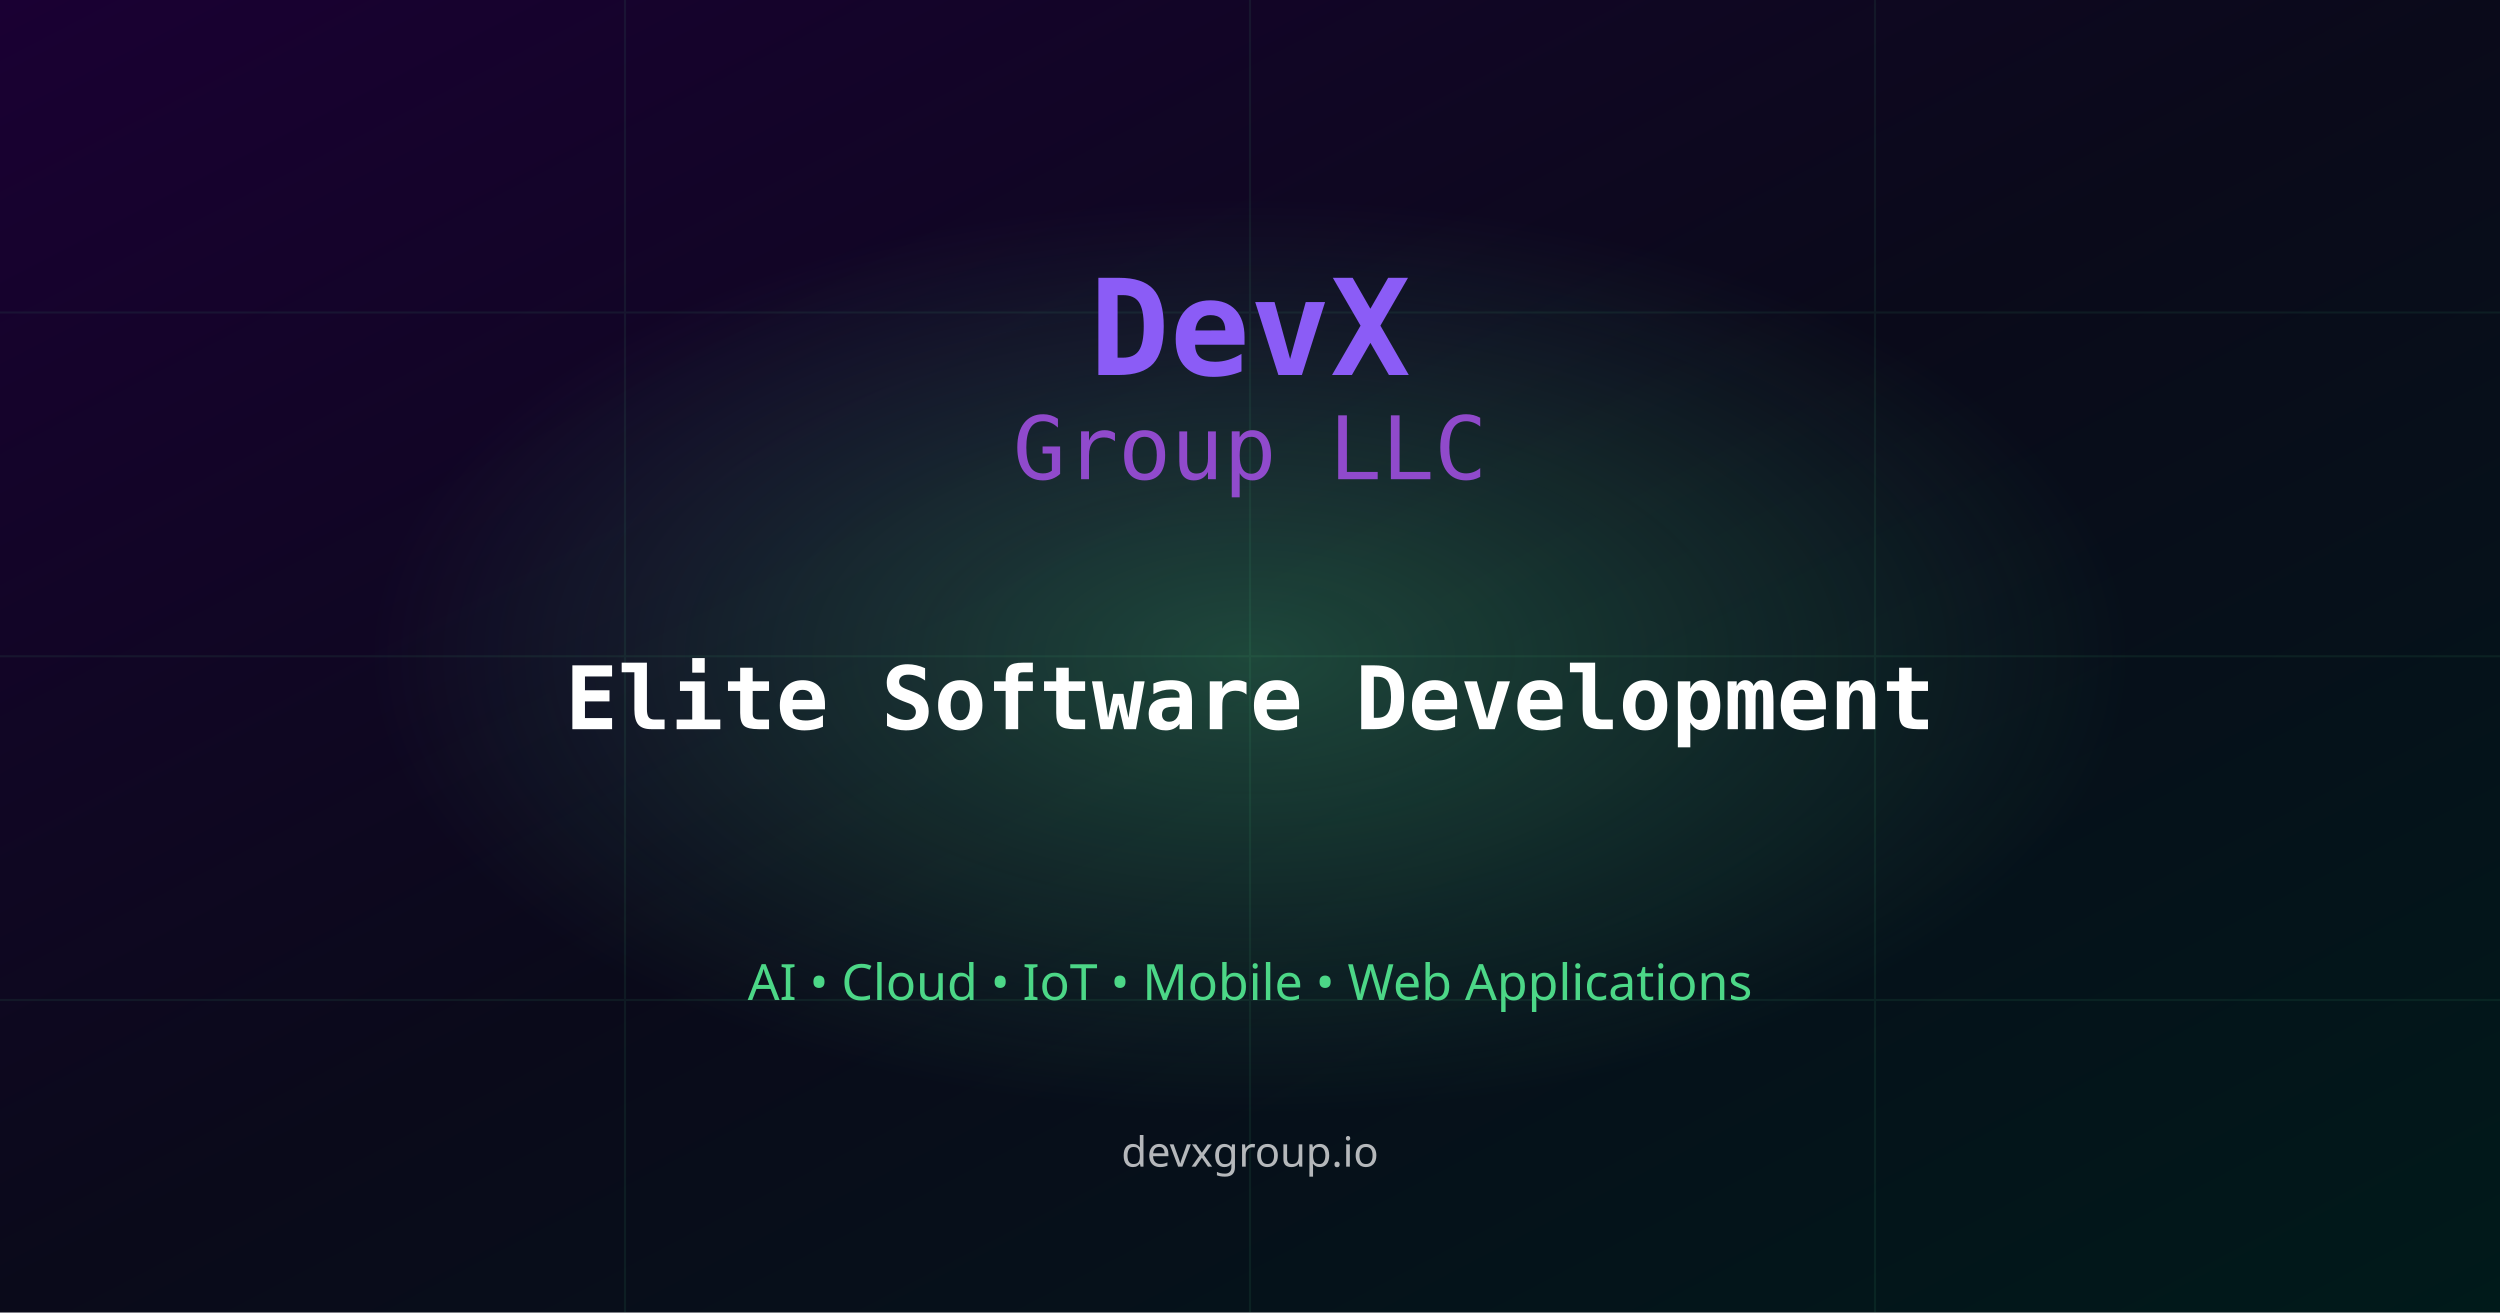
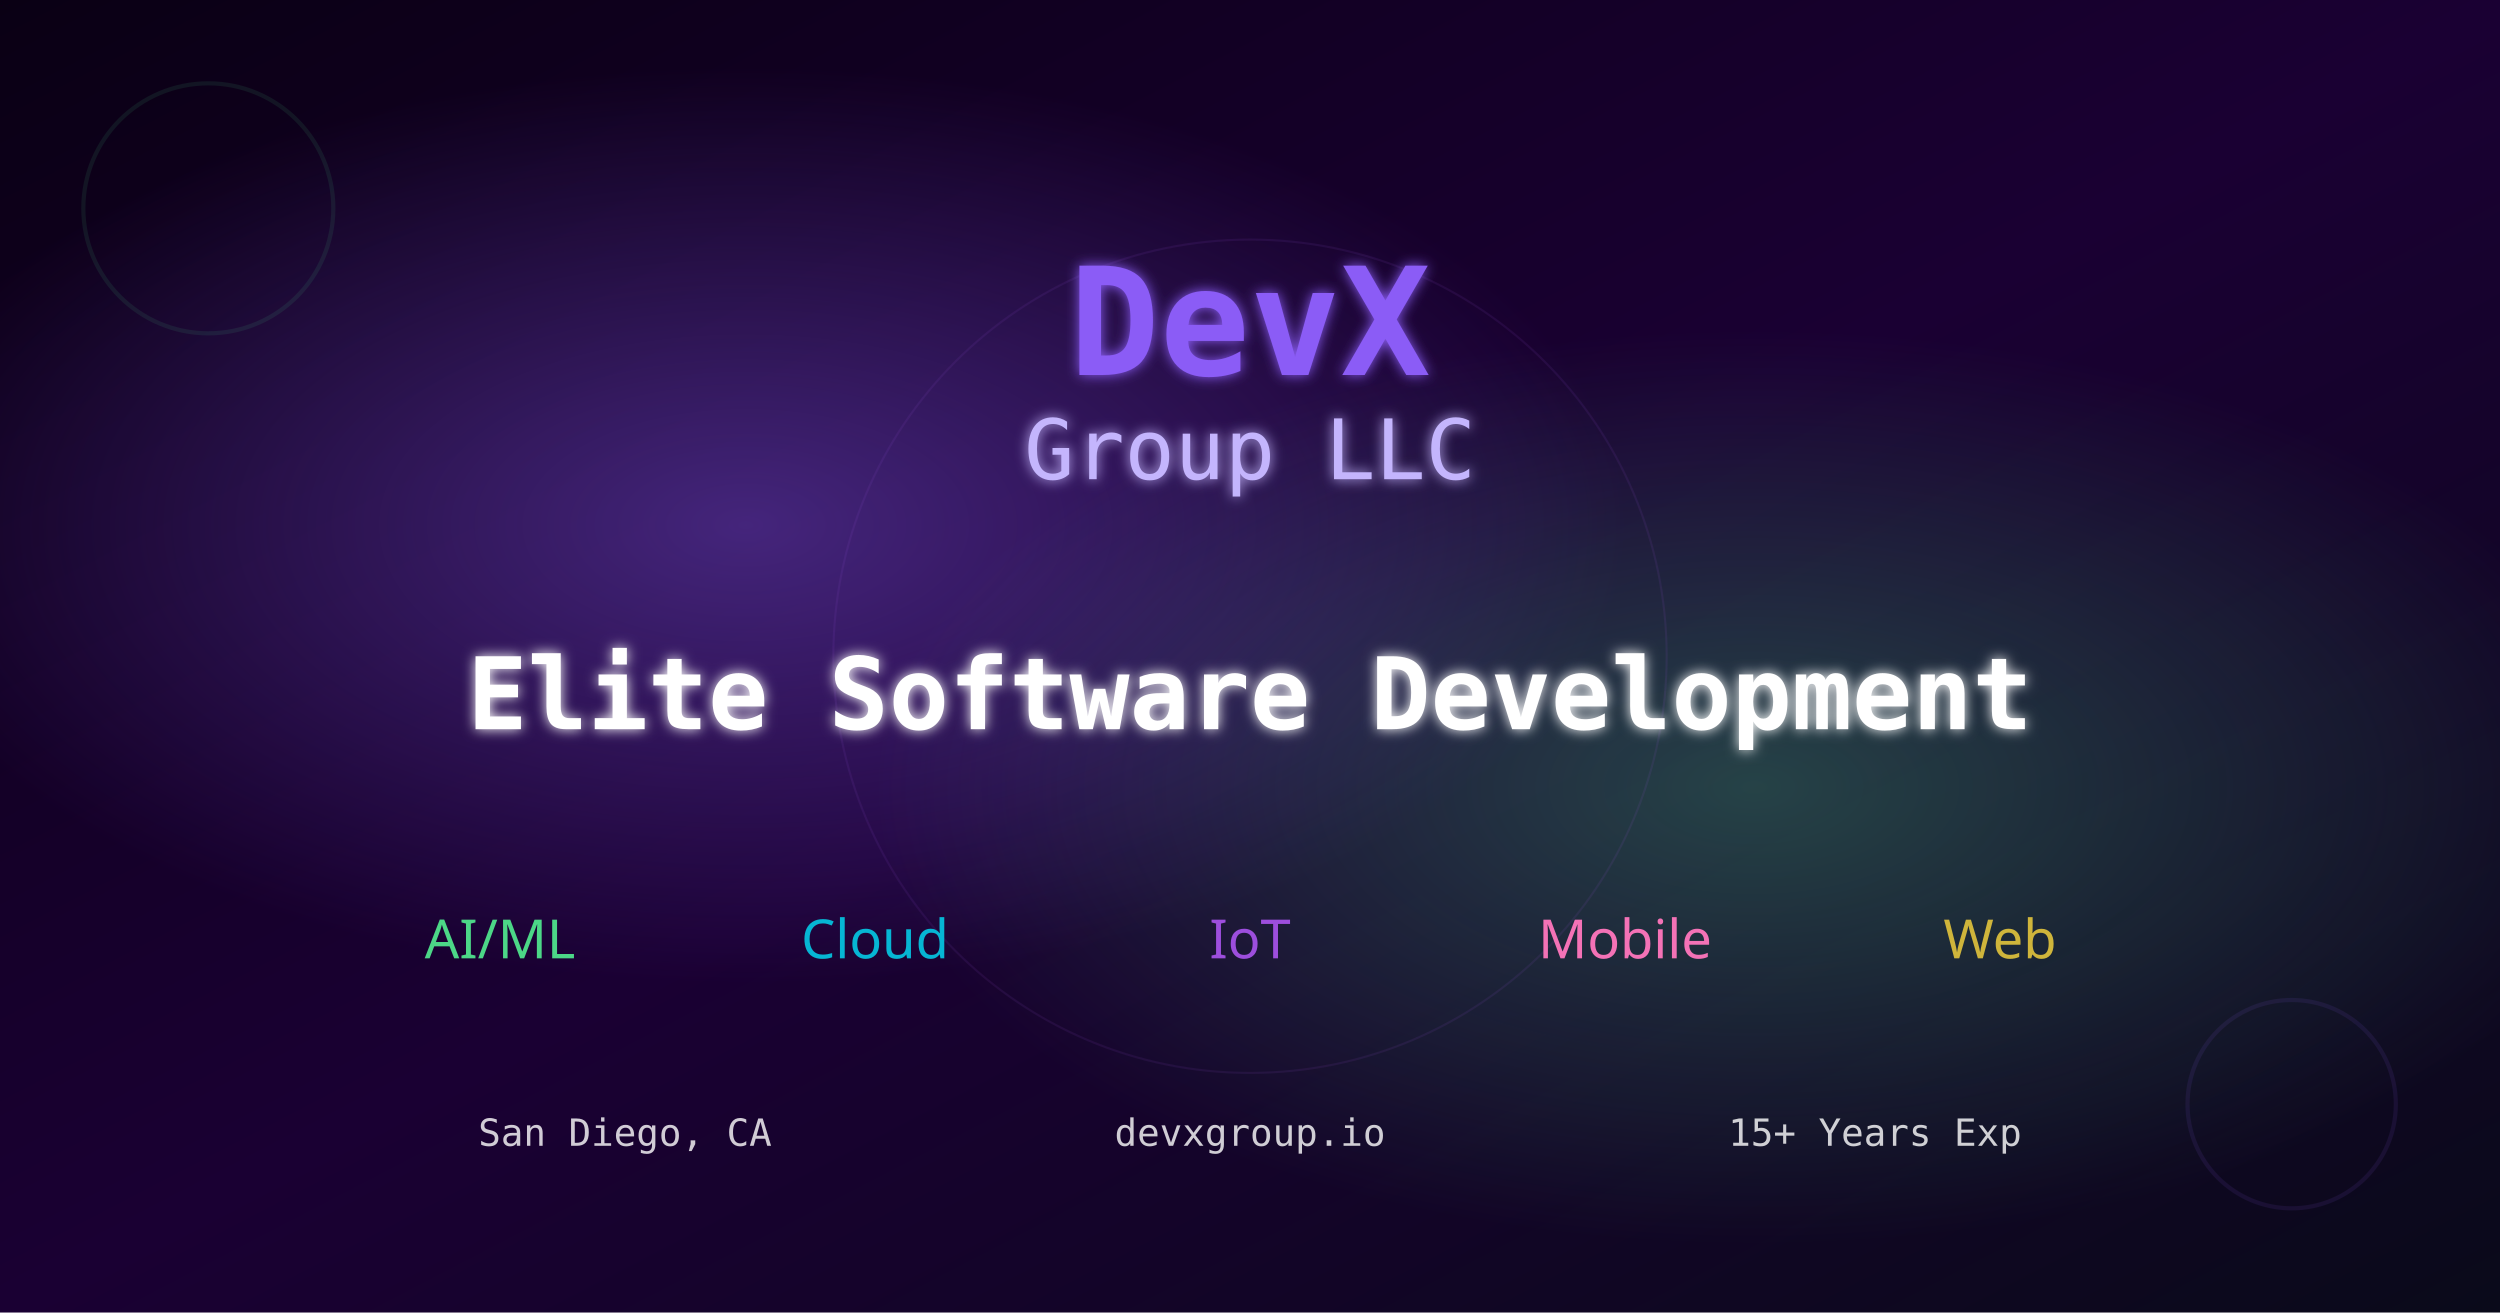
<svg xmlns="http://www.w3.org/2000/svg" width="1200" height="630">
  <defs>
    <linearGradient id="twitterBg" x1="0%" y1="0%" x2="100%" y2="100%">
-       <stop offset="0%" style="stop-color:#1a0033;stop-opacity:1" />
-       <stop offset="50%" style="stop-color:#0a0a1a;stop-opacity:1" />
-       <stop offset="100%" style="stop-color:#001a1a;stop-opacity:1" />
+       <stop offset="0%" style="stop-color:#0a0014;stop-opacity:1" />
+       <stop offset="50%" style="stop-color:#1a0033;stop-opacity:1" />
+       <stop offset="100%" style="stop-color:#0a0a1a;stop-opacity:1" />
    </linearGradient>
-     <radialGradient id="tGlow" cx="50%" cy="50%">
+     <radialGradient id="tGlow1" cx="30%" cy="40%">
+       <stop offset="0%" style="stop-color:#8B5CF6;stop-opacity:0.4" />
+       <stop offset="70%" style="stop-color:#8B5CF6;stop-opacity:0" />
+     </radialGradient>
+     <radialGradient id="tGlow2" cx="70%" cy="60%">
      <stop offset="0%" style="stop-color:#4CD787;stop-opacity:0.3" />
      <stop offset="70%" style="stop-color:#4CD787;stop-opacity:0" />
    </radialGradient>
+     <filter id="tGlow" x="-50%" y="-50%" width="200%" height="200%">
+       <feGaussianBlur stdDeviation="3" result="coloredBlur" />
+       <feMerge>
+         <feMergeNode in="coloredBlur" />
+         <feMergeNode in="SourceGraphic" />
+       </feMerge>
+     </filter>
  </defs>
  <rect width="1200" height="630" fill="url(#twitterBg)" />
-   <rect width="1200" height="630" fill="url(#tGlow)" />
-   <g opacity="0.08" stroke="#4CD787" stroke-width="1">
-     <line x1="0" y1="150" x2="1200" y2="150" />
-     <line x1="0" y1="315" x2="1200" y2="315" />
-     <line x1="0" y1="480" x2="1200" y2="480" />
-     <line x1="300" y1="0" x2="300" y2="630" />
-     <line x1="600" y1="0" x2="600" y2="630" />
-     <line x1="900" y1="0" x2="900" y2="630" />
+   <rect width="1200" height="630" fill="url(#tGlow1)" />
+   <rect width="1200" height="630" fill="url(#tGlow2)" />
+   <g opacity="0.1">
+     <circle cx="100" cy="100" r="60" fill="none" stroke="#4CD787" stroke-width="2" />
+     <circle cx="1100" cy="530" r="50" fill="none" stroke="#8B5CF6" stroke-width="2" />
+     <circle cx="600" cy="315" r="200" fill="none" stroke="#9d4edd" stroke-width="1" />
  </g>
-   <text x="600" y="180" font-family="'IBM Plex Mono', monospace" font-size="64" font-weight="bold" fill="#8B5CF6" text-anchor="middle">DevX</text>
-   <text x="600" y="230" font-family="'IBM Plex Mono', monospace" font-size="42" font-weight="300" fill="#9d4edd" opacity="0.9" text-anchor="middle">Group LLC</text>
-   <text x="600" y="350" font-family="'IBM Plex Mono', monospace" font-size="42" font-weight="bold" fill="#ffffff" text-anchor="middle">
+   <g filter="url(#tGlow)">
+     <text x="600" y="180" font-family="'IBM Plex Mono', monospace" font-size="72" font-weight="bold" fill="#8B5CF6" text-anchor="middle">DevX</text>
+     <text x="600" y="230" font-family="'IBM Plex Mono', monospace" font-size="40" font-weight="300" fill="#c4b5fd" text-anchor="middle">Group LLC</text>
+   </g>
+   <text x="600" y="350" font-family="'IBM Plex Mono', monospace" font-size="48" font-weight="bold" fill="#ffffff" text-anchor="middle" filter="url(#tGlow)">
    Elite Software Development
  </text>
-   <text x="600" y="480" font-family="'IBM Plex Sans', sans-serif" font-size="24" fill="#4CD787" text-anchor="middle">
-     AI • Cloud • IoT • Mobile • Web Applications
-   </text>
-   <text x="600" y="560" font-family="'IBM Plex Sans', sans-serif" font-size="20" fill="#ffffff" opacity="0.7" text-anchor="middle">
-     devxgroup.io
-   </text>
+   <g font-family="'IBM Plex Sans', sans-serif" font-size="26" text-anchor="middle">
+     <text x="240" y="460" fill="#4CD787">AI/ML</text>
+     <text x="420" y="460" fill="#06B6D4">Cloud</text>
+     <text x="600" y="460" fill="#9d4edd">IoT</text>
+     <text x="780" y="460" fill="#F472B6">Mobile</text>
+     <text x="960" y="460" fill="#CFB53B">Web</text>
+   </g>
+   <g font-family="'IBM Plex Mono', monospace" font-size="18" fill="#ffffff" opacity="0.8">
+     <text x="300" y="550" text-anchor="middle">San Diego, CA</text>
+     <text x="600" y="550" text-anchor="middle">devxgroup.io</text>
+     <text x="900" y="550" text-anchor="middle">15+ Years Exp</text>
+   </g>
</svg>
